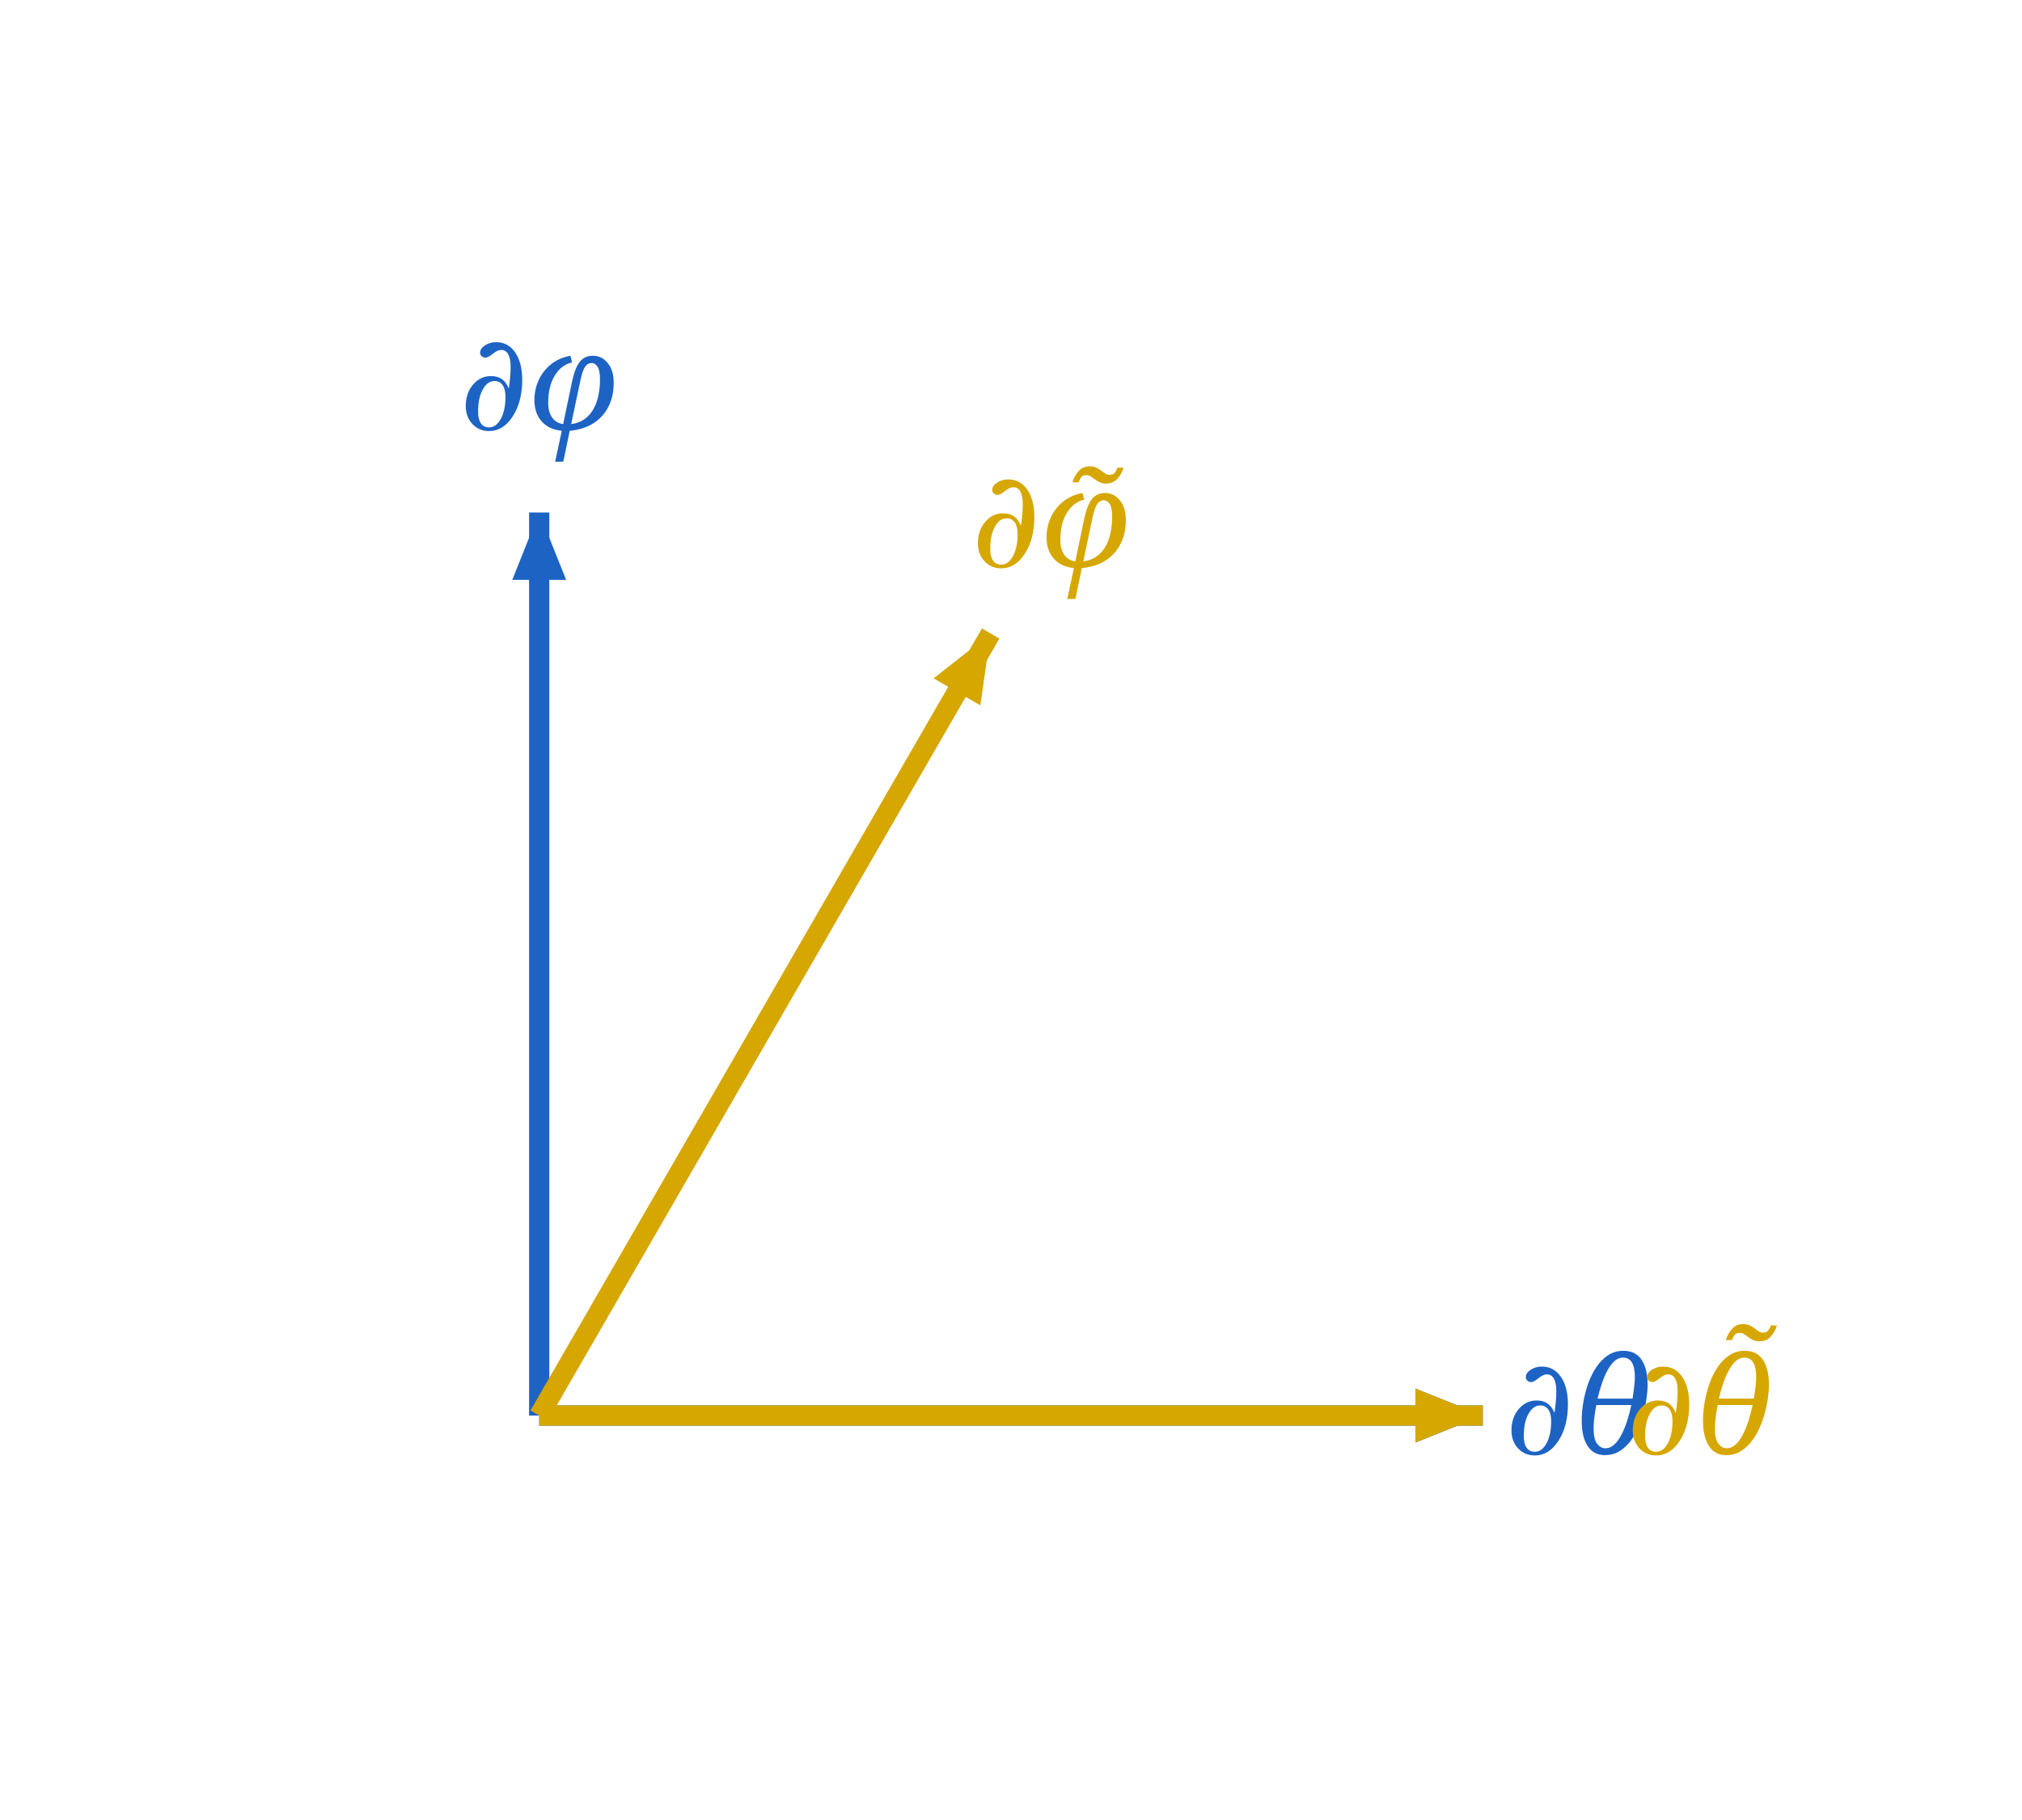
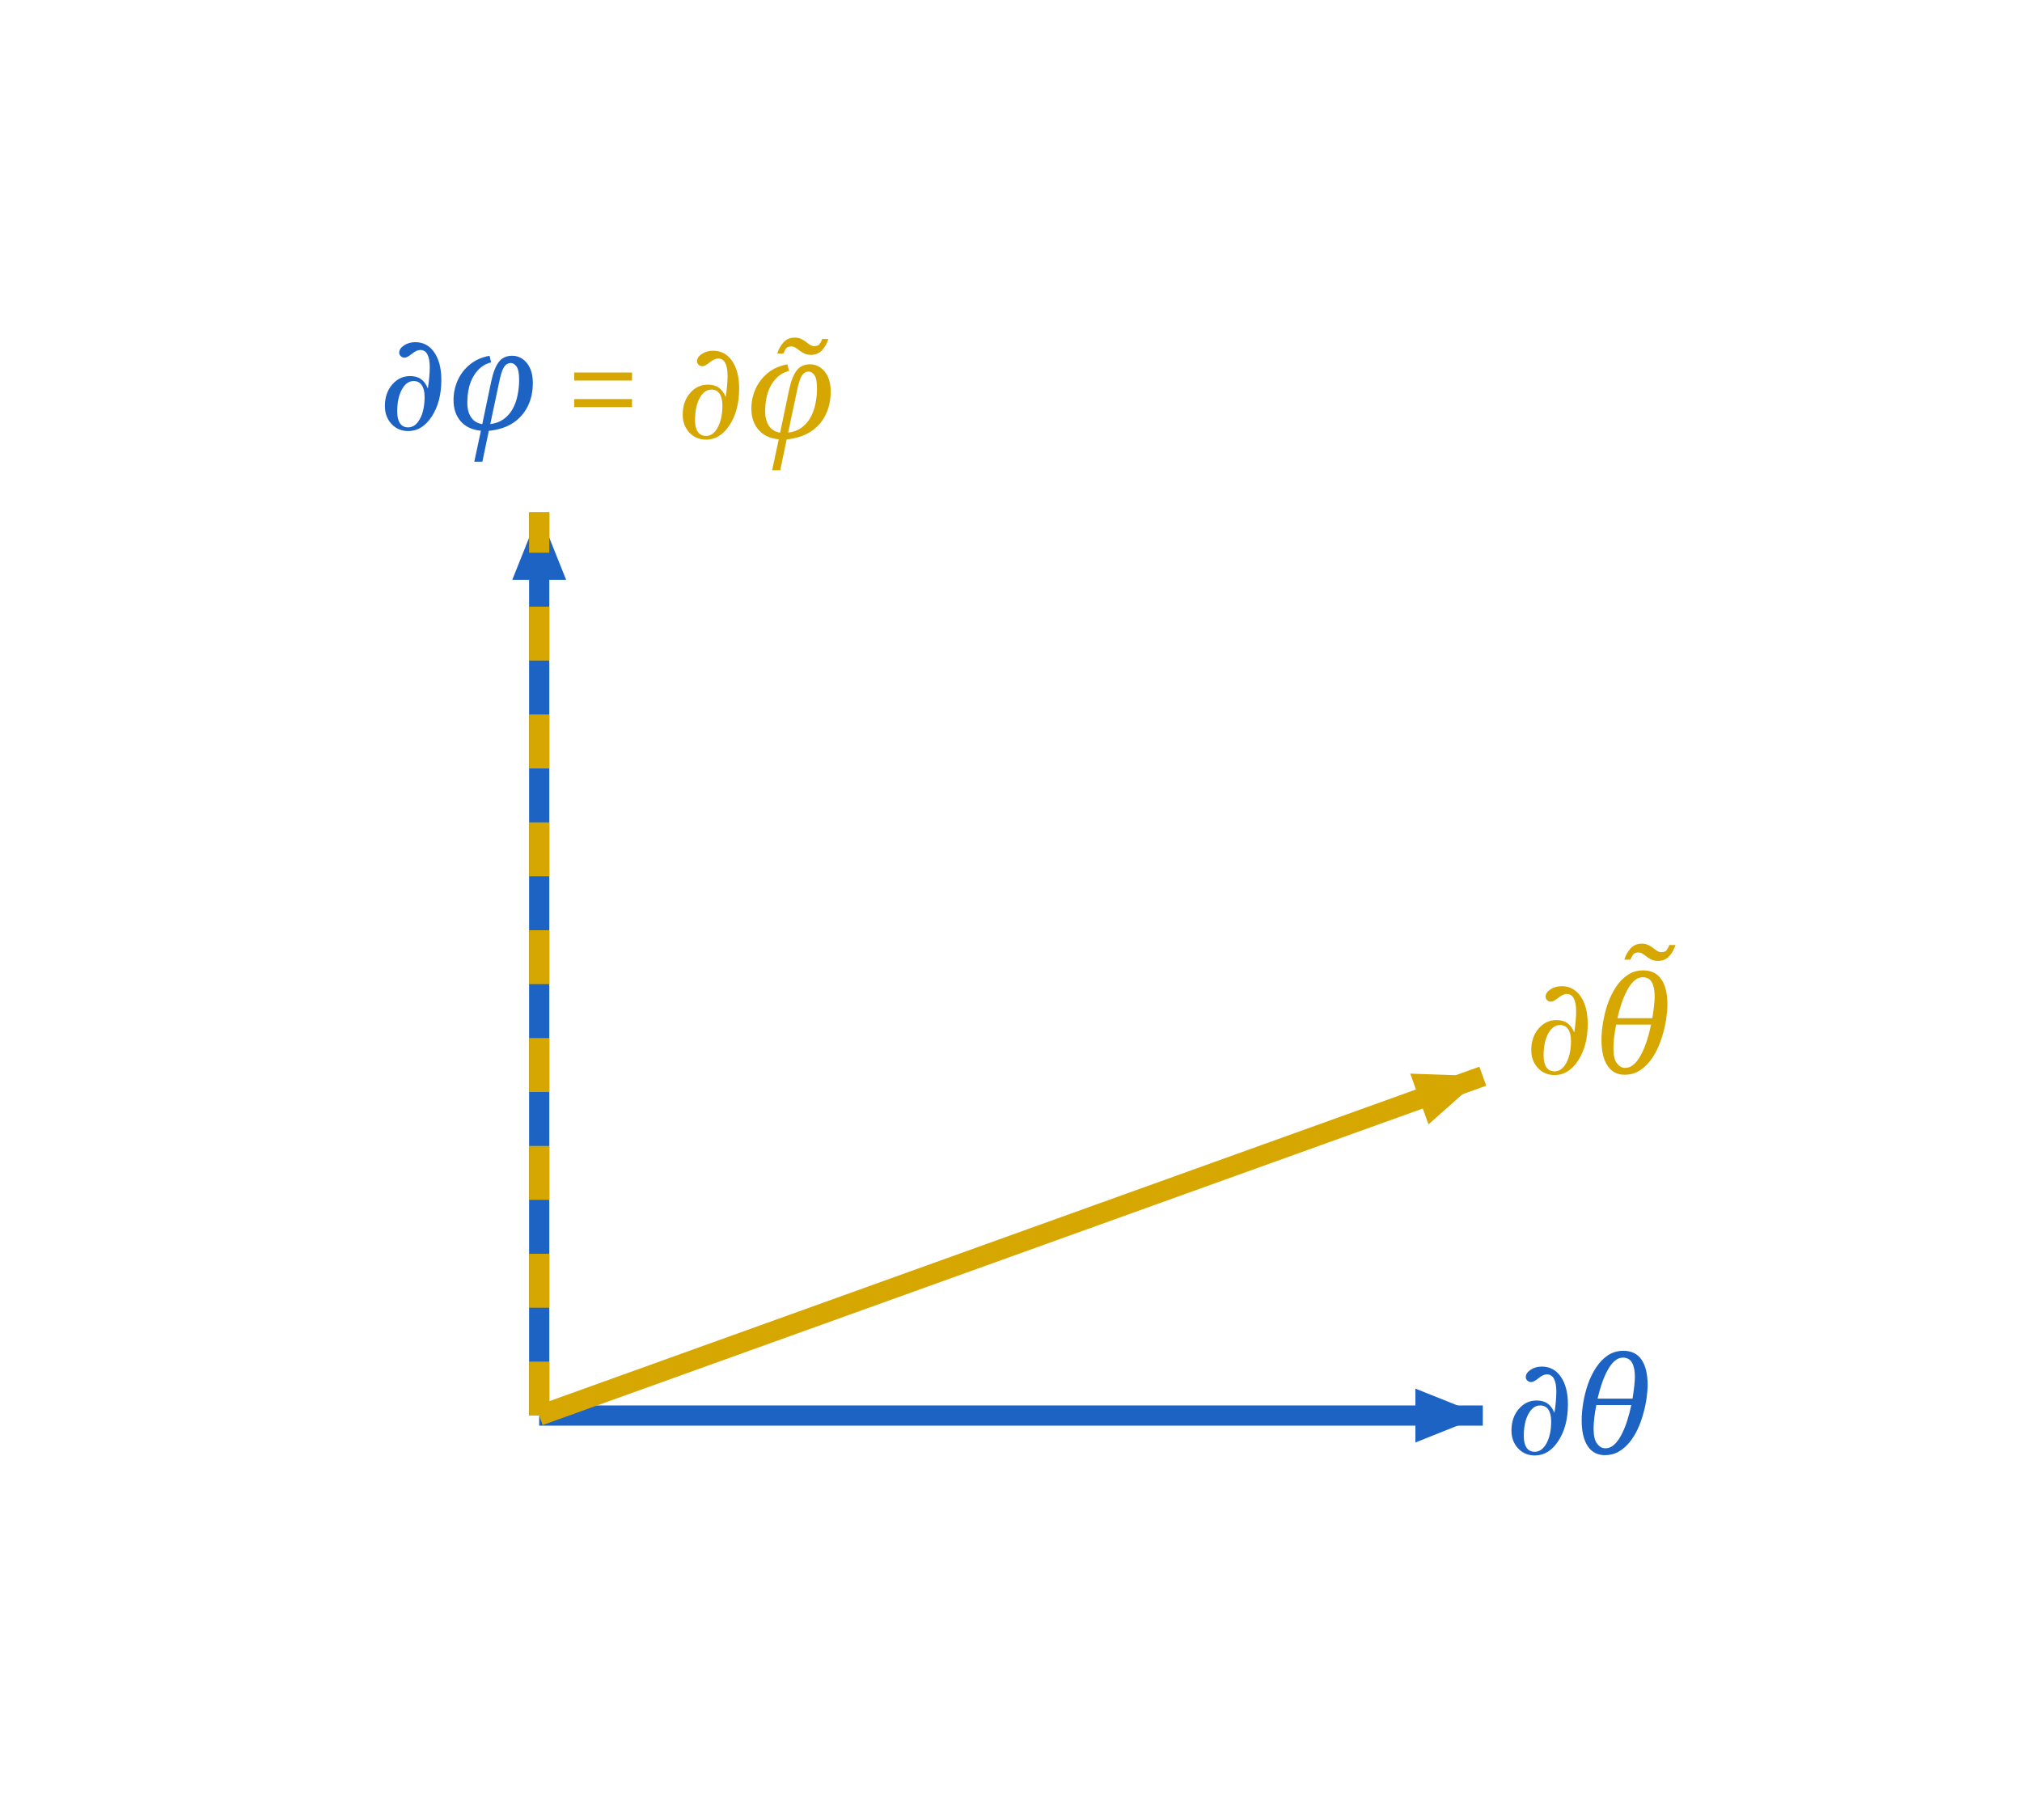
<svg xmlns="http://www.w3.org/2000/svg" width="300" height="270" viewBox="0 30 300 270">
  <defs>
    <marker id="arrowhead-black" refX="10" refY="4" markerWidth="12" markerHeight="8" orient="auto" markerUnits="userSpaceOnUse">
      <polygon fill="#111111" points="0 0, 10 4, 0 8" />
    </marker>
    <marker id="arrowhead-blue" refX="10" refY="4" markerWidth="12" markerHeight="8" orient="auto" markerUnits="userSpaceOnUse">
      <polygon fill="#1d63c4" points="0 0, 10 4, 0 8" />
    </marker>
    <marker id="arrowhead-yellow" refX="10" refY="4" markerWidth="12" markerHeight="8" orient="auto" markerUnits="userSpaceOnUse">
      <polygon fill="#d6a700" points="0 0, 10 4, 0 8" />
    </marker>
  </defs>
  <line stroke="#1d63c4" stroke-width="3" x1="80" y1="240" x2="220" y2="240" marker-end="url(#arrowhead-blue)" />
  <text fill="#1d63c4" x="234" y="240" font-size="20" font-family="serif" font-style="italic" text-anchor="middle" dominant-baseline="middle">
    ∂θ    
  </text>
  <line stroke="#1d63c4" stroke-width="3" x1="80" y1="240" x2="80" y2="106.028" marker-end="url(#arrowhead-blue)" />
-   <text fill="#1d63c4" x="80" y="88.028" font-size="20" font-family="serif" font-style="italic" text-anchor="middle" dominant-baseline="middle">
+   <text fill="#1d63c4" x="68" y="88.028" font-size="20" font-family="serif" font-style="italic" text-anchor="middle" dominant-baseline="middle">
    ∂φ    
  </text>
-   <line stroke="#d6a700" stroke-width="3" x1="80" y1="240" x2="220" y2="240" marker-end="url(#arrowhead-yellow)" />
-   <text fill="#d6a700" x="252" y="240" font-size="20" font-family="serif" font-style="italic" text-anchor="middle" dominant-baseline="middle">
+   <line stroke="#d6a700" stroke-width="3" x1="80" y1="240" x2="220" y2="189.655" marker-end="url(#arrowhead-yellow)" />
+   <text fill="#d6a700" x="236.938" y="183.564" font-size="20" font-family="serif" font-style="italic" text-anchor="middle" dominant-baseline="middle">
    ∂θ̃    
  </text>
-   <line stroke="#d6a700" stroke-width="3" x1="80" y1="240" x2="146.986" y2="123.977" marker-end="url(#arrowhead-yellow)" />
-   <text fill="#d6a700" x="155.986" y="108.389" font-size="20" font-family="serif" font-style="italic" text-anchor="middle" dominant-baseline="middle">
-     ∂φ̃    
+   <line stroke="#d6a700" stroke-width="3" stroke-dasharray="8 8" x1="80" y1="240" x2="80" y2="106.028" />
+   <text fill="#d6a700" x="104" y="88.028" font-size="20" font-family="serif" font-style="italic" text-anchor="middle" dominant-baseline="middle">
+     = ∂φ̃    
  </text>
</svg>
